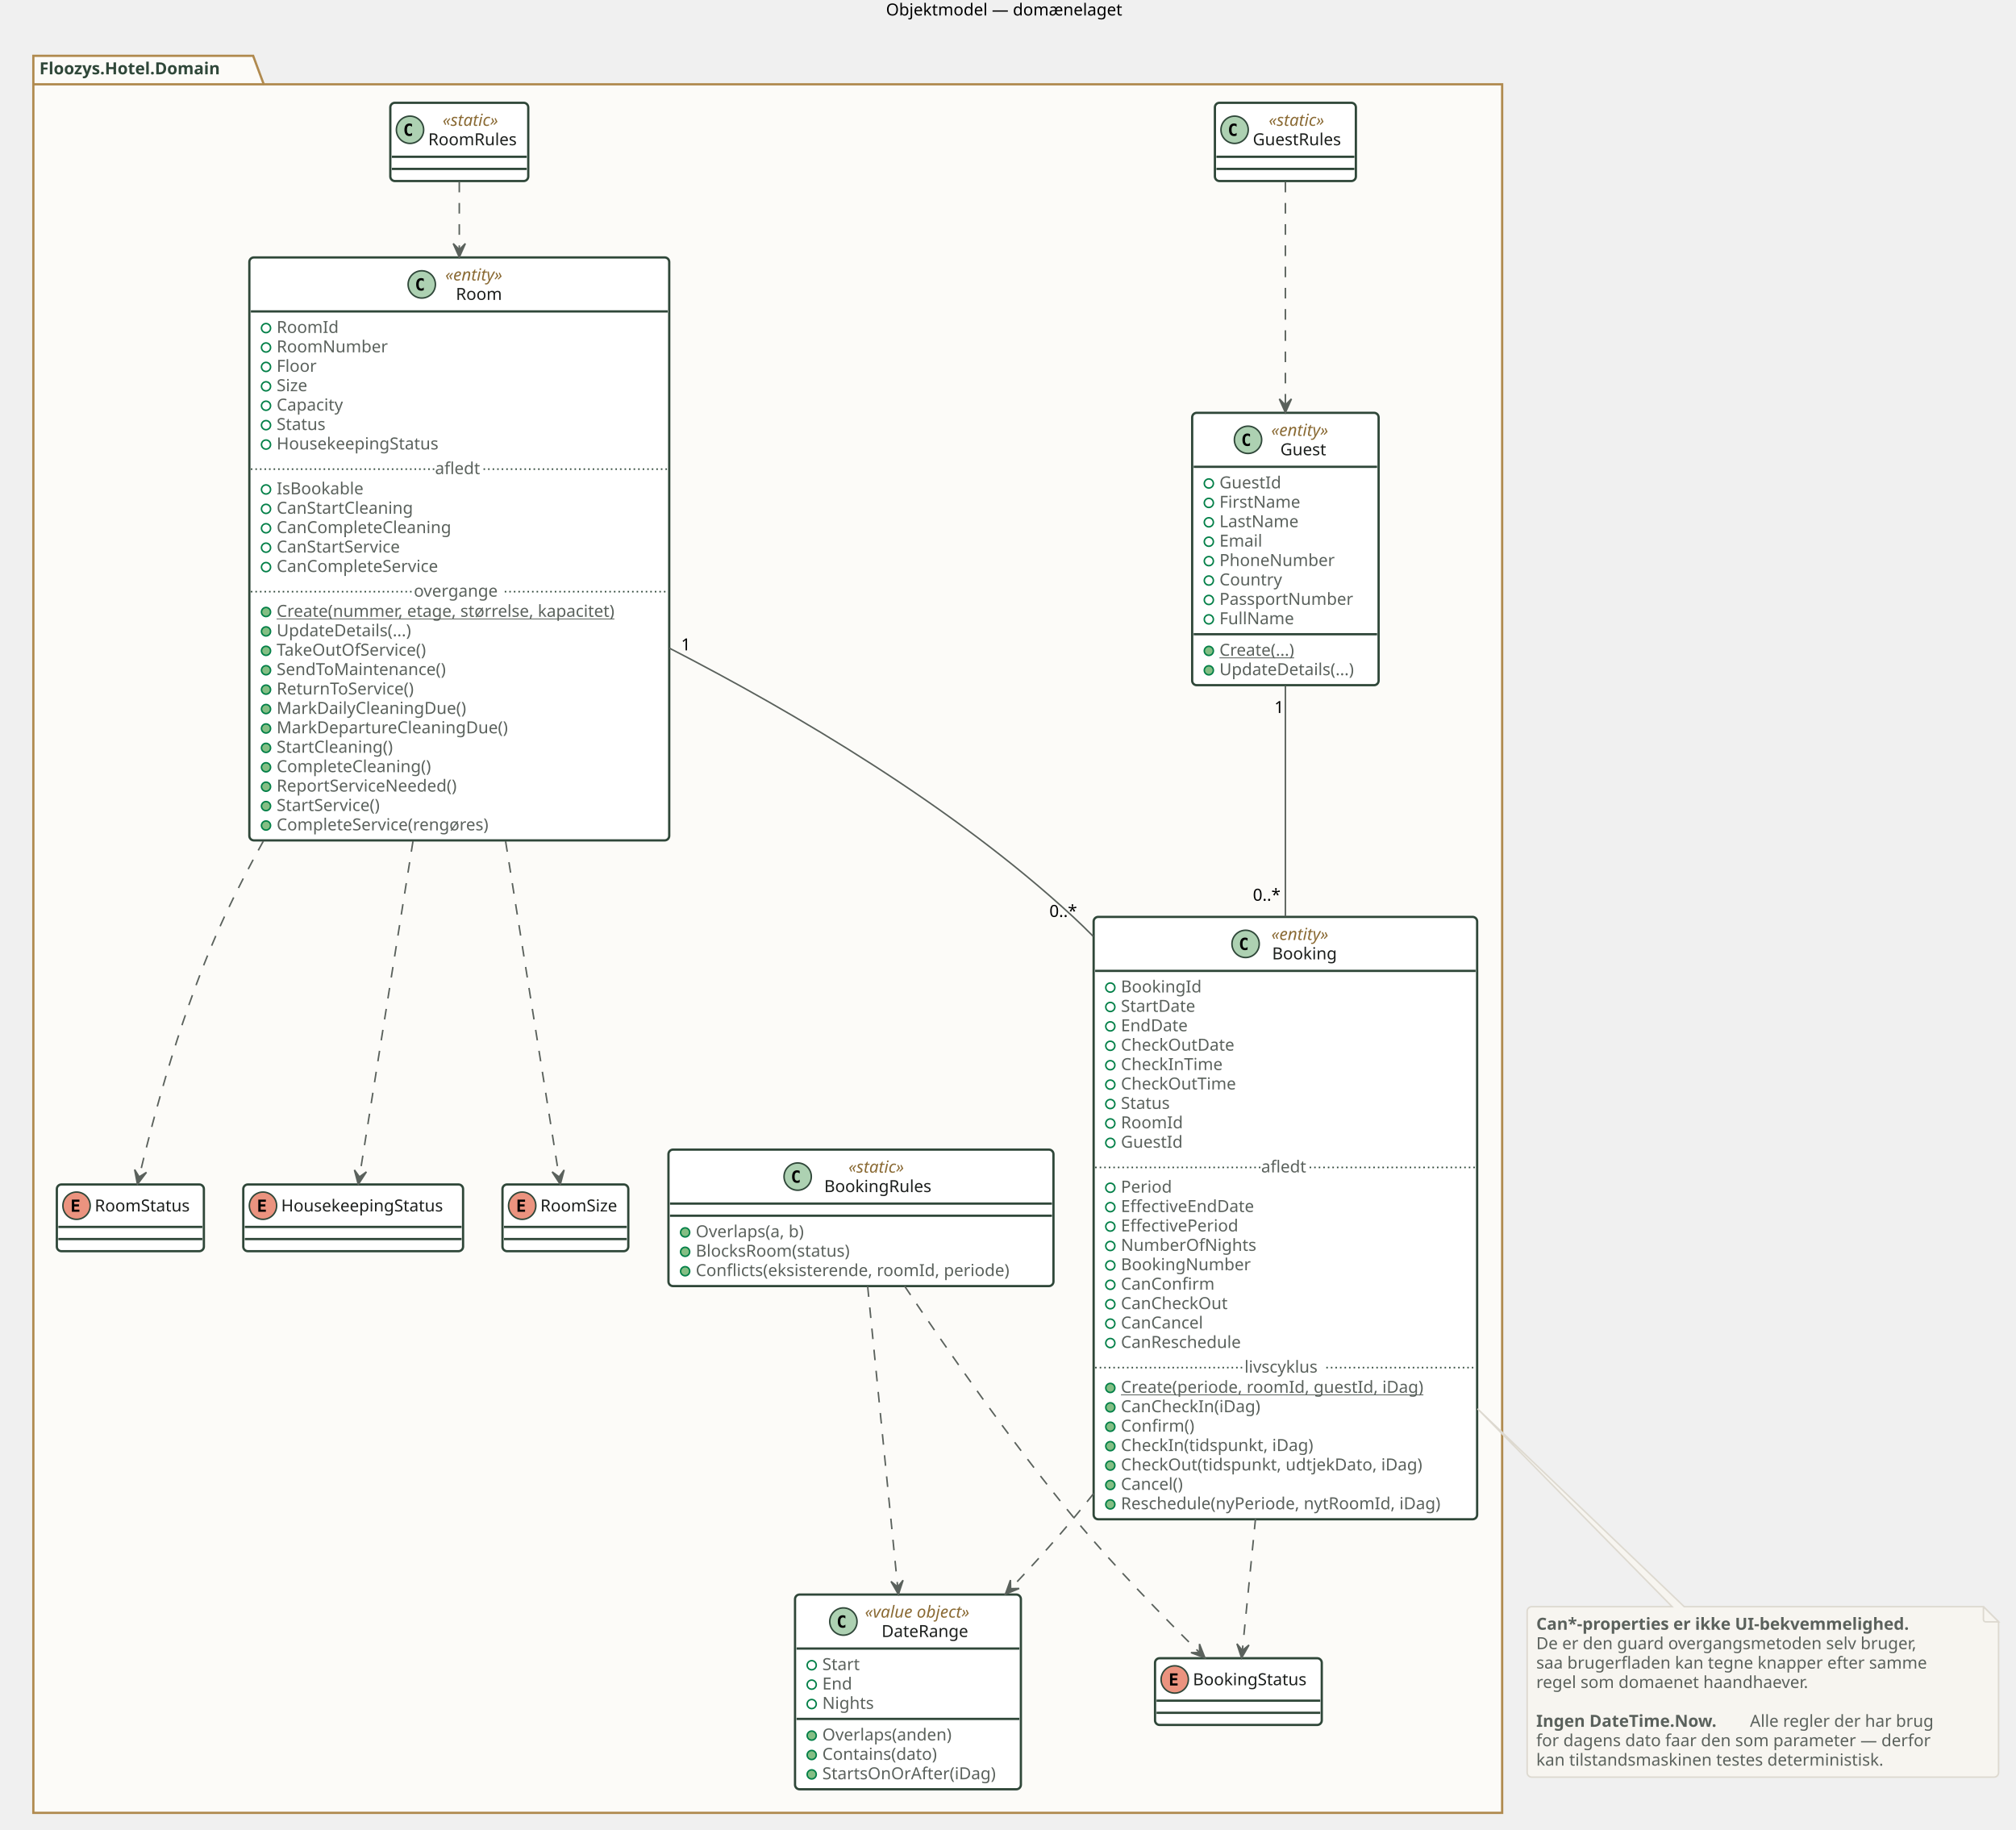
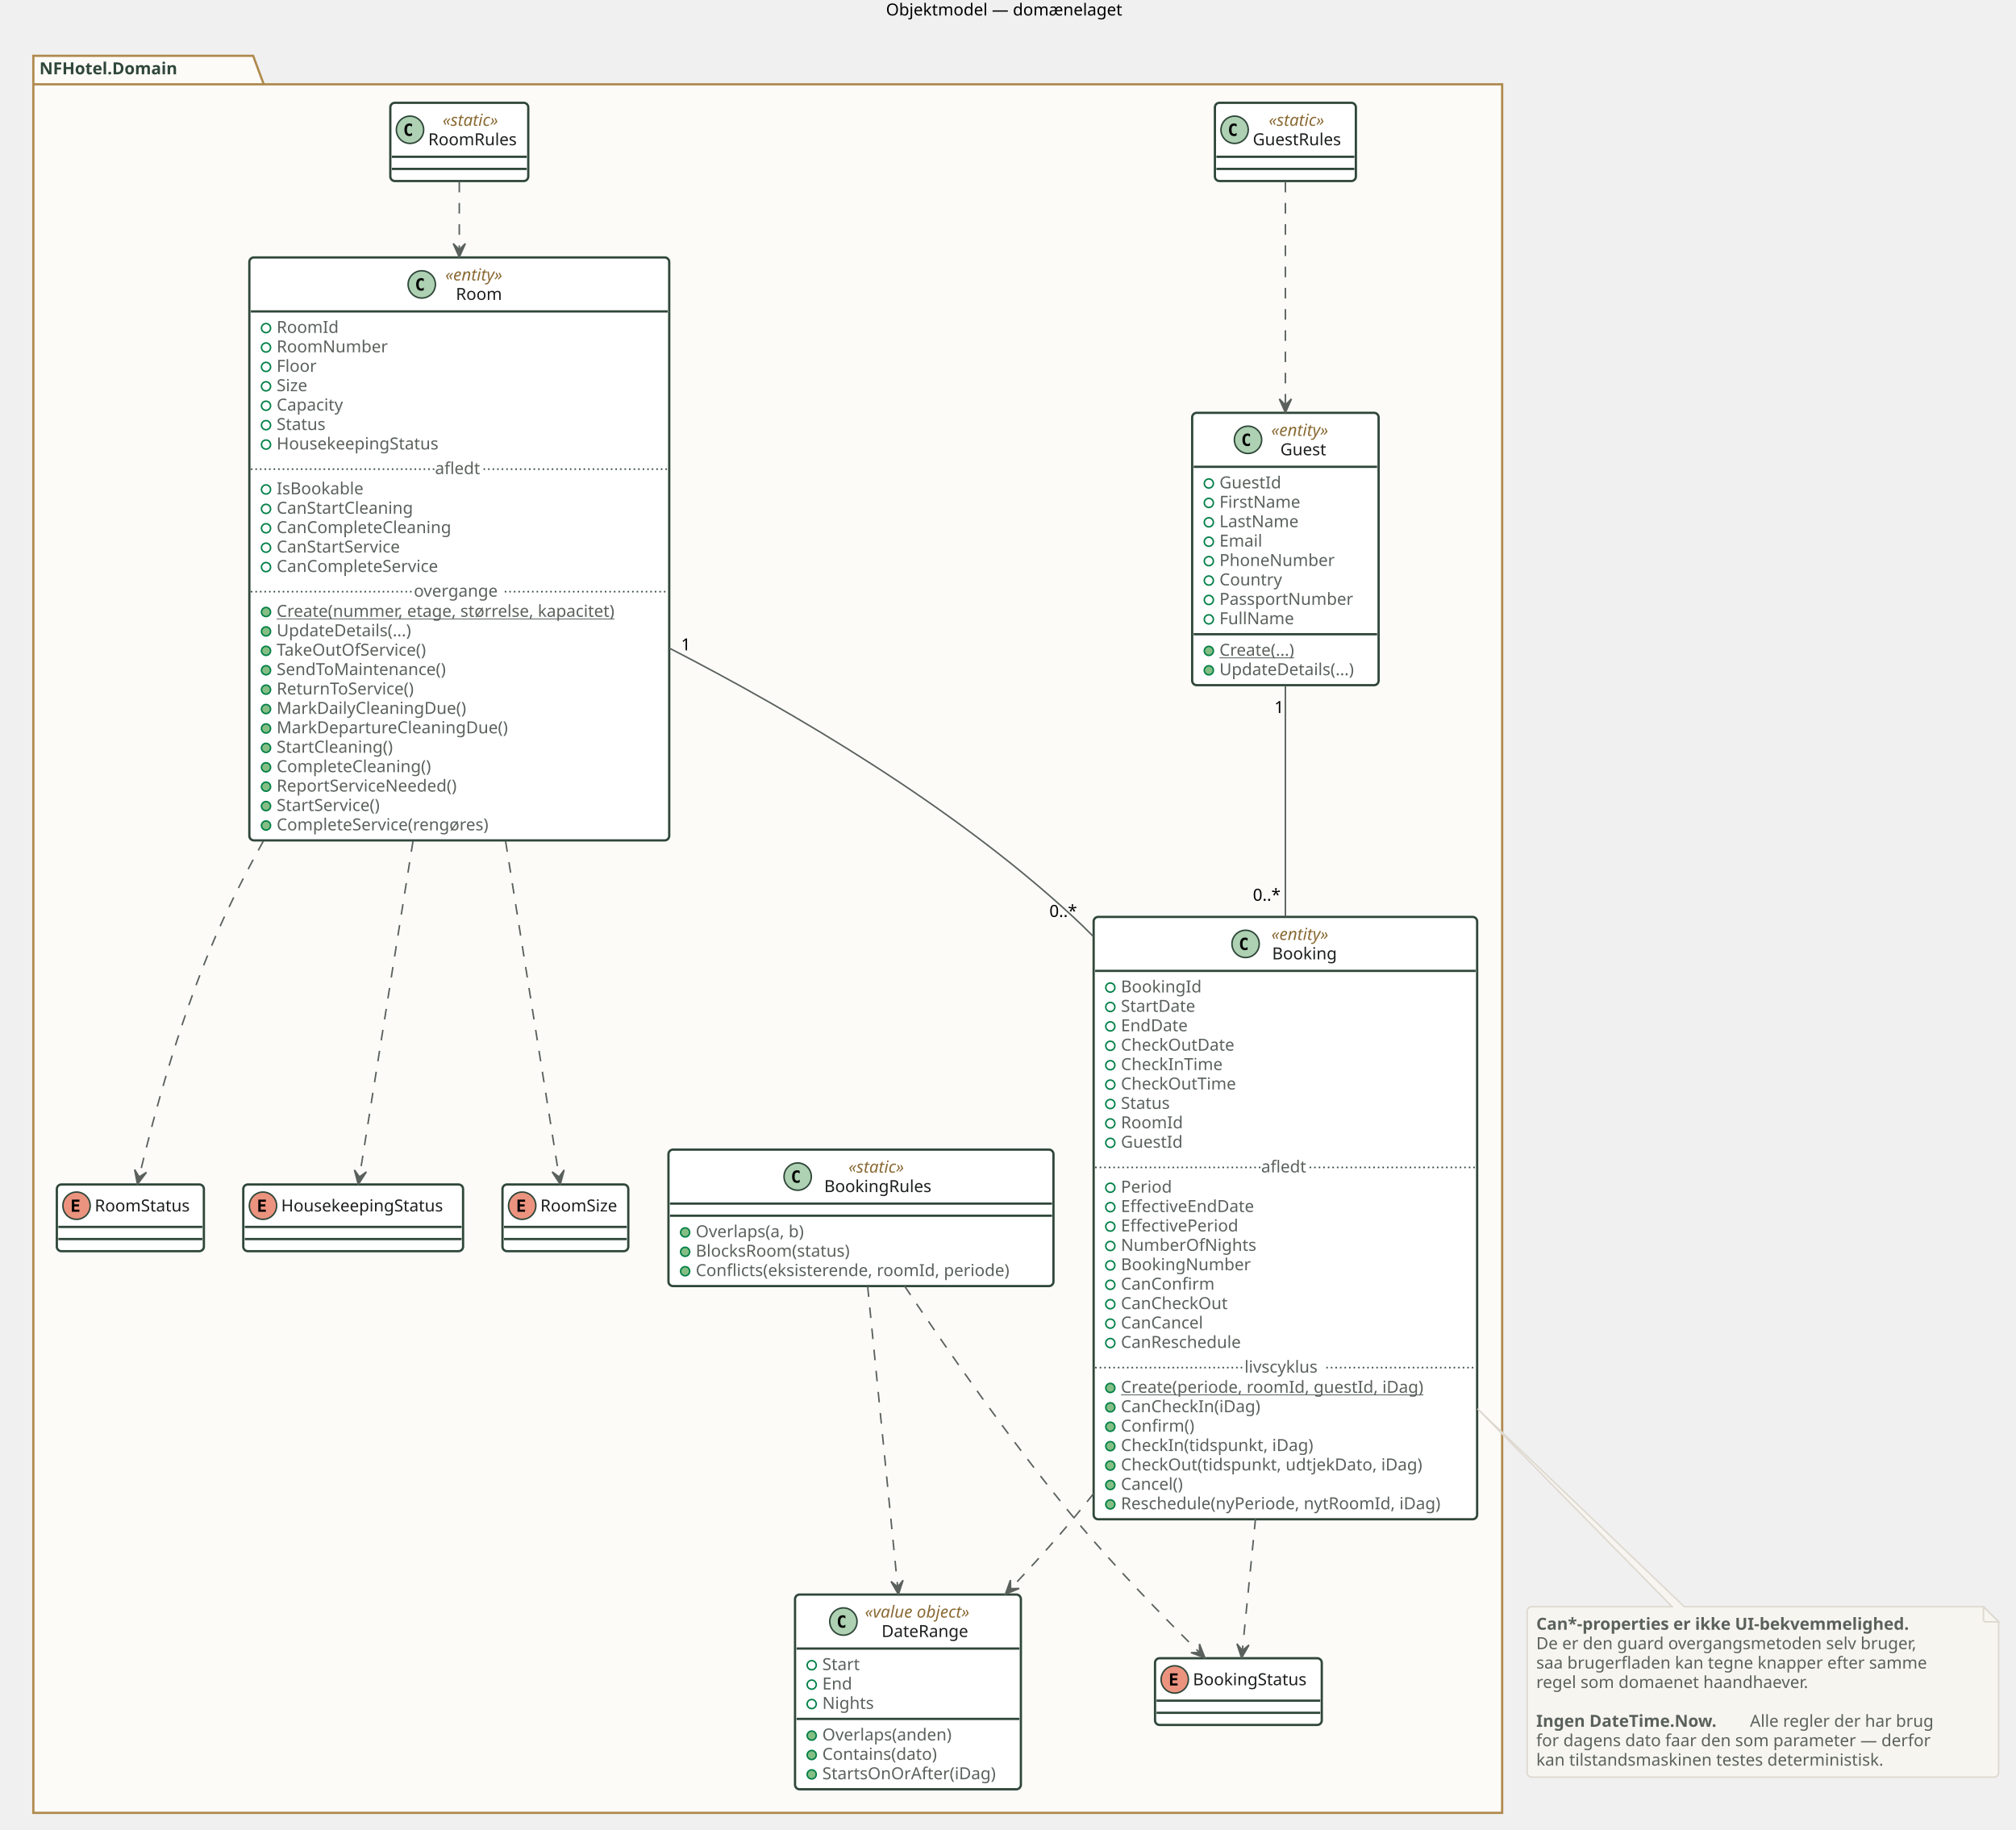
<svg xmlns="http://www.w3.org/2000/svg" contentScriptType="application/ecmascript" contentStyleType="text/css" height="1207px" preserveAspectRatio="none" style="width:1330px;height:1207px;" version="1.1" viewBox="0 0 1330 1207" width="1330px" zoomAndPan="magnify">
  <defs />
  <g>
    <text fill="#000000" font-family="Segoe UI" font-size="11" lengthAdjust="spacingAndGlyphs" textLength="168" x="584.5" y="10.21">Objektmodel — domænelaget</text>
    <polygon fill="#FCFBF8" points="22,36.805,167,36.805,174,55.609,991,55.609,991,1195.805,22,1195.805,22,36.805" style="stroke: #B08A4F; stroke-width: 1.5;" />
    <line style="stroke: #B08A4F; stroke-width: 1.5;" x1="22" x2="174" y1="55.609" y2="55.609" />
-     <text fill="#2F4739" font-family="Segoe UI" font-size="11" font-weight="bold" lengthAdjust="spacingAndGlyphs" textLength="139" x="26" y="49.015">Floozys.Hotel.Domain</text>
+     <text fill="#2F4739" font-family="Segoe UI" font-size="11" font-weight="bold" lengthAdjust="spacingAndGlyphs" textLength="139" x="26" y="49.015">NFHotel.Domain</text>
    <rect fill="#FFFFFF" height="397.336" id="Booking" rx="3" ry="3" style="stroke: #2F4739; stroke-width: 1.5;" width="253" x="721.5" y="604.805" />
    <ellipse cx="821.75" cy="622.609" fill="#ADD1B2" rx="9" ry="9" style="stroke: #2F4739; stroke-width: 1.0;" />
    <path d="M823.062,626.375 Q822.688,626.578 822.266,626.672 Q821.859,626.766 821.391,626.766 Q819.781,626.766 818.922,625.703 Q818.062,624.625 818.062,622.609 Q818.062,620.578 818.922,619.516 Q819.781,618.438 821.391,618.438 Q821.859,618.438 822.266,618.547 Q822.688,618.641 823.062,618.828 L823.062,620.594 Q822.641,620.219 822.25,620.047 Q821.875,619.875 821.469,619.875 Q820.609,619.875 820.156,620.562 Q819.719,621.25 819.719,622.609 Q819.719,623.969 820.156,624.656 Q820.609,625.344 821.469,625.344 Q821.875,625.344 822.25,625.172 Q822.641,625 823.062,624.609 L823.062,626.375 Z " />
    <text fill="#8A6A34" font-family="Segoe UI" font-size="11" font-style="italic" lengthAdjust="spacingAndGlyphs" textLength="46" x="838.75" y="620.015">«entity»</text>
    <text fill="#1C1F1D" font-family="Segoe UI" font-size="11" lengthAdjust="spacingAndGlyphs" textLength="45" x="839.25" y="632.82">Booking</text>
    <line style="stroke: #2F4739; stroke-width: 1.5;" x1="722.5" x2="973.5" y1="640.414" y2="640.414" />
    <ellipse cx="732.5" cy="651.414" fill="none" rx="3" ry="3" style="stroke: #038048; stroke-width: 1.0;" />
    <text fill="#5A615C" font-family="Segoe UI" font-size="11" lengthAdjust="spacingAndGlyphs" textLength="55" x="739.5" y="654.625">BookingId</text>
    <ellipse cx="732.5" cy="664.219" fill="none" rx="3" ry="3" style="stroke: #038048; stroke-width: 1.0;" />
    <text fill="#5A615C" font-family="Segoe UI" font-size="11" lengthAdjust="spacingAndGlyphs" textLength="54" x="739.5" y="667.429">StartDate</text>
    <ellipse cx="732.5" cy="677.023" fill="none" rx="3" ry="3" style="stroke: #038048; stroke-width: 1.0;" />
    <text fill="#5A615C" font-family="Segoe UI" font-size="11" lengthAdjust="spacingAndGlyphs" textLength="47" x="739.5" y="680.234">EndDate</text>
    <ellipse cx="732.5" cy="689.828" fill="none" rx="3" ry="3" style="stroke: #038048; stroke-width: 1.0;" />
    <text fill="#5A615C" font-family="Segoe UI" font-size="11" lengthAdjust="spacingAndGlyphs" textLength="80" x="739.5" y="693.039">CheckOutDate</text>
    <ellipse cx="732.5" cy="702.633" fill="none" rx="3" ry="3" style="stroke: #038048; stroke-width: 1.0;" />
    <text fill="#5A615C" font-family="Segoe UI" font-size="11" lengthAdjust="spacingAndGlyphs" textLength="72" x="739.5" y="705.843">CheckInTime</text>
    <ellipse cx="732.5" cy="715.438" fill="none" rx="3" ry="3" style="stroke: #038048; stroke-width: 1.0;" />
    <text fill="#5A615C" font-family="Segoe UI" font-size="11" lengthAdjust="spacingAndGlyphs" textLength="82" x="739.5" y="718.648">CheckOutTime</text>
    <ellipse cx="732.5" cy="728.242" fill="none" rx="3" ry="3" style="stroke: #038048; stroke-width: 1.0;" />
    <text fill="#5A615C" font-family="Segoe UI" font-size="11" lengthAdjust="spacingAndGlyphs" textLength="37" x="739.5" y="731.453">Status</text>
    <ellipse cx="732.5" cy="741.047" fill="none" rx="3" ry="3" style="stroke: #038048; stroke-width: 1.0;" />
    <text fill="#5A615C" font-family="Segoe UI" font-size="11" lengthAdjust="spacingAndGlyphs" textLength="42" x="739.5" y="744.257">RoomId</text>
    <ellipse cx="732.5" cy="753.852" fill="none" rx="3" ry="3" style="stroke: #038048; stroke-width: 1.0;" />
    <text fill="#5A615C" font-family="Segoe UI" font-size="11" lengthAdjust="spacingAndGlyphs" textLength="44" x="739.5" y="757.062">GuestId</text>
    <ellipse cx="732.5" cy="783.461" fill="none" rx="3" ry="3" style="stroke: #038048; stroke-width: 1.0;" />
    <text fill="#5A615C" font-family="Segoe UI" font-size="11" lengthAdjust="spacingAndGlyphs" textLength="36" x="739.5" y="786.671">Period</text>
    <ellipse cx="732.5" cy="796.266" fill="none" rx="3" ry="3" style="stroke: #038048; stroke-width: 1.0;" />
    <text fill="#5A615C" font-family="Segoe UI" font-size="11" lengthAdjust="spacingAndGlyphs" textLength="95" x="739.5" y="799.476">EffectiveEndDate</text>
    <ellipse cx="732.5" cy="809.07" fill="none" rx="3" ry="3" style="stroke: #038048; stroke-width: 1.0;" />
    <text fill="#5A615C" font-family="Segoe UI" font-size="11" lengthAdjust="spacingAndGlyphs" textLength="84" x="739.5" y="812.281">EffectivePeriod</text>
    <ellipse cx="732.5" cy="821.875" fill="none" rx="3" ry="3" style="stroke: #038048; stroke-width: 1.0;" />
    <text fill="#5A615C" font-family="Segoe UI" font-size="11" lengthAdjust="spacingAndGlyphs" textLength="94" x="739.5" y="825.085">NumberOfNights</text>
    <ellipse cx="732.5" cy="834.68" fill="none" rx="3" ry="3" style="stroke: #038048; stroke-width: 1.0;" />
    <text fill="#5A615C" font-family="Segoe UI" font-size="11" lengthAdjust="spacingAndGlyphs" textLength="90" x="739.5" y="837.89">BookingNumber</text>
    <ellipse cx="732.5" cy="847.484" fill="none" rx="3" ry="3" style="stroke: #038048; stroke-width: 1.0;" />
    <text fill="#5A615C" font-family="Segoe UI" font-size="11" lengthAdjust="spacingAndGlyphs" textLength="67" x="739.5" y="850.695">CanConfirm</text>
    <ellipse cx="732.5" cy="860.289" fill="none" rx="3" ry="3" style="stroke: #038048; stroke-width: 1.0;" />
    <text fill="#5A615C" font-family="Segoe UI" font-size="11" lengthAdjust="spacingAndGlyphs" textLength="76" x="739.5" y="863.5">CanCheckOut</text>
    <ellipse cx="732.5" cy="873.094" fill="none" rx="3" ry="3" style="stroke: #038048; stroke-width: 1.0;" />
    <text fill="#5A615C" font-family="Segoe UI" font-size="11" lengthAdjust="spacingAndGlyphs" textLength="60" x="739.5" y="876.304">CanCancel</text>
    <ellipse cx="732.5" cy="885.898" fill="none" rx="3" ry="3" style="stroke: #038048; stroke-width: 1.0;" />
    <text fill="#5A615C" font-family="Segoe UI" font-size="11" lengthAdjust="spacingAndGlyphs" textLength="87" x="739.5" y="889.109">CanReschedule</text>
    <line style="stroke: #2F4739; stroke-width: 1.0; stroke-dasharray: 1.0,2.0;" x1="722.5" x2="832" y1="770.059" y2="770.059" />
    <text fill="#5A615C" font-family="Segoe UI" font-size="11" lengthAdjust="spacingAndGlyphs" textLength="32" x="832" y="773.367">afledt</text>
    <line style="stroke: #2F4739; stroke-width: 1.0; stroke-dasharray: 1.0,2.0;" x1="864" x2="973.5" y1="770.059" y2="770.059" />
    <ellipse cx="732.5" cy="915.508" fill="#84BE84" rx="3" ry="3" style="stroke: #038048; stroke-width: 1.0;" />
    <text fill="#5A615C" font-family="Segoe UI" font-size="11" lengthAdjust="spacingAndGlyphs" text-decoration="underline" textLength="220" x="739.5" y="918.718">Create(periode, roomId, guestId, iDag)</text>
    <ellipse cx="732.5" cy="928.312" fill="#84BE84" rx="3" ry="3" style="stroke: #038048; stroke-width: 1.0;" />
    <text fill="#5A615C" font-family="Segoe UI" font-size="11" lengthAdjust="spacingAndGlyphs" textLength="99" x="739.5" y="931.523">CanCheckIn(iDag)</text>
    <ellipse cx="732.5" cy="941.117" fill="#84BE84" rx="3" ry="3" style="stroke: #038048; stroke-width: 1.0;" />
    <text fill="#5A615C" font-family="Segoe UI" font-size="11" lengthAdjust="spacingAndGlyphs" textLength="53" x="739.5" y="944.328">Confirm()</text>
    <ellipse cx="732.5" cy="953.922" fill="#84BE84" rx="3" ry="3" style="stroke: #038048; stroke-width: 1.0;" />
    <text fill="#5A615C" font-family="Segoe UI" font-size="11" lengthAdjust="spacingAndGlyphs" textLength="137" x="739.5" y="957.132">CheckIn(tidspunkt, iDag)</text>
    <ellipse cx="732.5" cy="966.727" fill="#84BE84" rx="3" ry="3" style="stroke: #038048; stroke-width: 1.0;" />
    <text fill="#5A615C" font-family="Segoe UI" font-size="11" lengthAdjust="spacingAndGlyphs" textLength="215" x="739.5" y="969.937">CheckOut(tidspunkt, udtjekDato, iDag)</text>
    <ellipse cx="732.5" cy="979.531" fill="#84BE84" rx="3" ry="3" style="stroke: #038048; stroke-width: 1.0;" />
    <text fill="#5A615C" font-family="Segoe UI" font-size="11" lengthAdjust="spacingAndGlyphs" textLength="46" x="739.5" y="982.742">Cancel()</text>
    <ellipse cx="732.5" cy="992.336" fill="#84BE84" rx="3" ry="3" style="stroke: #038048; stroke-width: 1.0;" />
    <text fill="#5A615C" font-family="Segoe UI" font-size="11" lengthAdjust="spacingAndGlyphs" textLength="229" x="739.5" y="995.546">Reschedule(nyPeriode, nytRoomId, iDag)</text>
    <line style="stroke: #2F4739; stroke-width: 1.0; stroke-dasharray: 1.0,2.0;" x1="722.5" x2="821" y1="902.106" y2="902.106" />
    <text fill="#5A615C" font-family="Segoe UI" font-size="11" lengthAdjust="spacingAndGlyphs" textLength="54" x="821" y="905.414">livscyklus</text>
    <line style="stroke: #2F4739; stroke-width: 1.0; stroke-dasharray: 1.0,2.0;" x1="875" x2="973.5" y1="902.106" y2="902.106" />
    <rect fill="#FFFFFF" height="384.531" id="Room" rx="3" ry="3" style="stroke: #2F4739; stroke-width: 1.5;" width="277" x="164.5" y="169.805" />
    <ellipse cx="278.25" cy="187.609" fill="#ADD1B2" rx="9" ry="9" style="stroke: #2F4739; stroke-width: 1.0;" />
    <path d="M279.562,191.375 Q279.188,191.578 278.766,191.672 Q278.359,191.766 277.891,191.766 Q276.281,191.766 275.422,190.703 Q274.562,189.625 274.562,187.609 Q274.562,185.578 275.422,184.516 Q276.281,183.438 277.891,183.438 Q278.359,183.438 278.766,183.547 Q279.188,183.641 279.562,183.828 L279.562,185.594 Q279.141,185.219 278.75,185.047 Q278.375,184.875 277.969,184.875 Q277.109,184.875 276.656,185.562 Q276.219,186.25 276.219,187.609 Q276.219,188.969 276.656,189.656 Q277.109,190.344 277.969,190.344 Q278.375,190.344 278.75,190.172 Q279.141,190 279.562,189.609 L279.562,191.375 Z " />
    <text fill="#8A6A34" font-family="Segoe UI" font-size="11" font-style="italic" lengthAdjust="spacingAndGlyphs" textLength="46" x="293.75" y="185.015">«entity»</text>
    <text fill="#1C1F1D" font-family="Segoe UI" font-size="11" lengthAdjust="spacingAndGlyphs" textLength="32" x="300.75" y="197.82">Room</text>
    <line style="stroke: #2F4739; stroke-width: 1.5;" x1="165.5" x2="440.5" y1="205.414" y2="205.414" />
    <ellipse cx="175.5" cy="216.414" fill="none" rx="3" ry="3" style="stroke: #038048; stroke-width: 1.0;" />
    <text fill="#5A615C" font-family="Segoe UI" font-size="11" lengthAdjust="spacingAndGlyphs" textLength="42" x="182.5" y="219.625">RoomId</text>
    <ellipse cx="175.5" cy="229.219" fill="none" rx="3" ry="3" style="stroke: #038048; stroke-width: 1.0;" />
    <text fill="#5A615C" font-family="Segoe UI" font-size="11" lengthAdjust="spacingAndGlyphs" textLength="77" x="182.5" y="232.429">RoomNumber</text>
    <ellipse cx="175.5" cy="242.023" fill="none" rx="3" ry="3" style="stroke: #038048; stroke-width: 1.0;" />
    <text fill="#5A615C" font-family="Segoe UI" font-size="11" lengthAdjust="spacingAndGlyphs" textLength="28" x="182.5" y="245.234">Floor</text>
    <ellipse cx="175.5" cy="254.828" fill="none" rx="3" ry="3" style="stroke: #038048; stroke-width: 1.0;" />
    <text fill="#5A615C" font-family="Segoe UI" font-size="11" lengthAdjust="spacingAndGlyphs" textLength="23" x="182.5" y="258.039">Size</text>
    <ellipse cx="175.5" cy="267.633" fill="none" rx="3" ry="3" style="stroke: #038048; stroke-width: 1.0;" />
    <text fill="#5A615C" font-family="Segoe UI" font-size="11" lengthAdjust="spacingAndGlyphs" textLength="48" x="182.5" y="270.843">Capacity</text>
    <ellipse cx="175.5" cy="280.438" fill="none" rx="3" ry="3" style="stroke: #038048; stroke-width: 1.0;" />
    <text fill="#5A615C" font-family="Segoe UI" font-size="11" lengthAdjust="spacingAndGlyphs" textLength="37" x="182.5" y="283.648">Status</text>
    <ellipse cx="175.5" cy="293.242" fill="none" rx="3" ry="3" style="stroke: #038048; stroke-width: 1.0;" />
    <text fill="#5A615C" font-family="Segoe UI" font-size="11" lengthAdjust="spacingAndGlyphs" textLength="117" x="182.5" y="296.453">HousekeepingStatus</text>
    <ellipse cx="175.5" cy="322.852" fill="none" rx="3" ry="3" style="stroke: #038048; stroke-width: 1.0;" />
    <text fill="#5A615C" font-family="Segoe UI" font-size="11" lengthAdjust="spacingAndGlyphs" textLength="62" x="182.5" y="326.062">IsBookable</text>
    <ellipse cx="175.5" cy="335.656" fill="none" rx="3" ry="3" style="stroke: #038048; stroke-width: 1.0;" />
    <text fill="#5A615C" font-family="Segoe UI" font-size="11" lengthAdjust="spacingAndGlyphs" textLength="99" x="182.5" y="338.867">CanStartCleaning</text>
    <ellipse cx="175.5" cy="348.461" fill="none" rx="3" ry="3" style="stroke: #038048; stroke-width: 1.0;" />
    <text fill="#5A615C" font-family="Segoe UI" font-size="11" lengthAdjust="spacingAndGlyphs" textLength="125" x="182.5" y="351.671">CanCompleteCleaning</text>
    <ellipse cx="175.5" cy="361.266" fill="none" rx="3" ry="3" style="stroke: #038048; stroke-width: 1.0;" />
    <text fill="#5A615C" font-family="Segoe UI" font-size="11" lengthAdjust="spacingAndGlyphs" textLength="92" x="182.5" y="364.476">CanStartService</text>
    <ellipse cx="175.5" cy="374.07" fill="none" rx="3" ry="3" style="stroke: #038048; stroke-width: 1.0;" />
    <text fill="#5A615C" font-family="Segoe UI" font-size="11" lengthAdjust="spacingAndGlyphs" textLength="118" x="182.5" y="377.281">CanCompleteService</text>
    <line style="stroke: #2F4739; stroke-width: 1.0; stroke-dasharray: 1.0,2.0;" x1="165.5" x2="287" y1="309.449" y2="309.449" />
    <text fill="#5A615C" font-family="Segoe UI" font-size="11" lengthAdjust="spacingAndGlyphs" textLength="32" x="287" y="312.757">afledt</text>
    <line style="stroke: #2F4739; stroke-width: 1.0; stroke-dasharray: 1.0,2.0;" x1="319" x2="440.5" y1="309.449" y2="309.449" />
    <ellipse cx="175.5" cy="403.68" fill="#84BE84" rx="3" ry="3" style="stroke: #038048; stroke-width: 1.0;" />
    <text fill="#5A615C" font-family="Segoe UI" font-size="11" lengthAdjust="spacingAndGlyphs" text-decoration="underline" textLength="253" x="182.5" y="406.89">Create(nummer, etage, størrelse, kapacitet)</text>
    <ellipse cx="175.5" cy="416.484" fill="#84BE84" rx="3" ry="3" style="stroke: #038048; stroke-width: 1.0;" />
    <text fill="#5A615C" font-family="Segoe UI" font-size="11" lengthAdjust="spacingAndGlyphs" textLength="99" x="182.5" y="419.695">UpdateDetails(...)</text>
    <ellipse cx="175.5" cy="429.289" fill="#84BE84" rx="3" ry="3" style="stroke: #038048; stroke-width: 1.0;" />
    <text fill="#5A615C" font-family="Segoe UI" font-size="11" lengthAdjust="spacingAndGlyphs" textLength="110" x="182.5" y="432.5">TakeOutOfService()</text>
    <ellipse cx="175.5" cy="442.094" fill="#84BE84" rx="3" ry="3" style="stroke: #038048; stroke-width: 1.0;" />
    <text fill="#5A615C" font-family="Segoe UI" font-size="11" lengthAdjust="spacingAndGlyphs" textLength="122" x="182.5" y="445.304">SendToMaintenance()</text>
    <ellipse cx="175.5" cy="454.898" fill="#84BE84" rx="3" ry="3" style="stroke: #038048; stroke-width: 1.0;" />
    <text fill="#5A615C" font-family="Segoe UI" font-size="11" lengthAdjust="spacingAndGlyphs" textLength="101" x="182.5" y="458.109">ReturnToService()</text>
    <ellipse cx="175.5" cy="467.703" fill="#84BE84" rx="3" ry="3" style="stroke: #038048; stroke-width: 1.0;" />
    <text fill="#5A615C" font-family="Segoe UI" font-size="11" lengthAdjust="spacingAndGlyphs" textLength="133" x="182.5" y="470.914">MarkDailyCleaningDue()</text>
    <ellipse cx="175.5" cy="480.508" fill="#84BE84" rx="3" ry="3" style="stroke: #038048; stroke-width: 1.0;" />
    <text fill="#5A615C" font-family="Segoe UI" font-size="11" lengthAdjust="spacingAndGlyphs" textLength="163" x="182.5" y="483.718">MarkDepartureCleaningDue()</text>
    <ellipse cx="175.5" cy="493.312" fill="#84BE84" rx="3" ry="3" style="stroke: #038048; stroke-width: 1.0;" />
    <text fill="#5A615C" font-family="Segoe UI" font-size="11" lengthAdjust="spacingAndGlyphs" textLength="85" x="182.5" y="496.523">StartCleaning()</text>
    <ellipse cx="175.5" cy="506.117" fill="#84BE84" rx="3" ry="3" style="stroke: #038048; stroke-width: 1.0;" />
    <text fill="#5A615C" font-family="Segoe UI" font-size="11" lengthAdjust="spacingAndGlyphs" textLength="111" x="182.5" y="509.328">CompleteCleaning()</text>
    <ellipse cx="175.5" cy="518.922" fill="#84BE84" rx="3" ry="3" style="stroke: #038048; stroke-width: 1.0;" />
    <text fill="#5A615C" font-family="Segoe UI" font-size="11" lengthAdjust="spacingAndGlyphs" textLength="130" x="182.5" y="522.132">ReportServiceNeeded()</text>
    <ellipse cx="175.5" cy="531.727" fill="#84BE84" rx="3" ry="3" style="stroke: #038048; stroke-width: 1.0;" />
    <text fill="#5A615C" font-family="Segoe UI" font-size="11" lengthAdjust="spacingAndGlyphs" textLength="78" x="182.5" y="534.937">StartService()</text>
    <ellipse cx="175.5" cy="544.531" fill="#84BE84" rx="3" ry="3" style="stroke: #038048; stroke-width: 1.0;" />
    <text fill="#5A615C" font-family="Segoe UI" font-size="11" lengthAdjust="spacingAndGlyphs" textLength="156" x="182.5" y="547.742">CompleteService(rengøres)</text>
    <line style="stroke: #2F4739; stroke-width: 1.0; stroke-dasharray: 1.0,2.0;" x1="165.5" x2="273" y1="390.277" y2="390.277" />
    <text fill="#5A615C" font-family="Segoe UI" font-size="11" lengthAdjust="spacingAndGlyphs" textLength="60" x="273" y="393.585">overgange</text>
    <line style="stroke: #2F4739; stroke-width: 1.0; stroke-dasharray: 1.0,2.0;" x1="333" x2="440.5" y1="390.277" y2="390.277" />
    <rect fill="#FFFFFF" height="179.656" id="Guest" rx="3" ry="3" style="stroke: #2F4739; stroke-width: 1.5;" width="123" x="786.5" y="272.305" />
    <ellipse cx="823.35" cy="290.109" fill="#ADD1B2" rx="9" ry="9" style="stroke: #2F4739; stroke-width: 1.0;" />
    <path d="M824.663,293.875 Q824.288,294.078 823.866,294.172 Q823.459,294.266 822.991,294.266 Q821.381,294.266 820.522,293.203 Q819.663,292.125 819.663,290.109 Q819.663,288.078 820.522,287.016 Q821.381,285.938 822.991,285.938 Q823.459,285.938 823.866,286.047 Q824.288,286.141 824.663,286.328 L824.663,288.094 Q824.241,287.719 823.85,287.547 Q823.475,287.375 823.069,287.375 Q822.209,287.375 821.756,288.062 Q821.319,288.75 821.319,290.109 Q821.319,291.469 821.756,292.156 Q822.209,292.844 823.069,292.844 Q823.475,292.844 823.85,292.672 Q824.241,292.5 824.663,292.109 L824.663,293.875 Z " />
    <text fill="#8A6A34" font-family="Segoe UI" font-size="11" font-style="italic" lengthAdjust="spacingAndGlyphs" textLength="46" x="838.65" y="287.515">«entity»</text>
    <text fill="#1C1F1D" font-family="Segoe UI" font-size="11" lengthAdjust="spacingAndGlyphs" textLength="34" x="844.65" y="300.32">Guest</text>
    <line style="stroke: #2F4739; stroke-width: 1.5;" x1="787.5" x2="908.5" y1="307.914" y2="307.914" />
    <ellipse cx="797.5" cy="318.914" fill="none" rx="3" ry="3" style="stroke: #038048; stroke-width: 1.0;" />
    <text fill="#5A615C" font-family="Segoe UI" font-size="11" lengthAdjust="spacingAndGlyphs" textLength="44" x="804.5" y="322.125">GuestId</text>
    <ellipse cx="797.5" cy="331.719" fill="none" rx="3" ry="3" style="stroke: #038048; stroke-width: 1.0;" />
    <text fill="#5A615C" font-family="Segoe UI" font-size="11" lengthAdjust="spacingAndGlyphs" textLength="58" x="804.5" y="334.929">FirstName</text>
    <ellipse cx="797.5" cy="344.523" fill="none" rx="3" ry="3" style="stroke: #038048; stroke-width: 1.0;" />
    <text fill="#5A615C" font-family="Segoe UI" font-size="11" lengthAdjust="spacingAndGlyphs" textLength="57" x="804.5" y="347.734">LastName</text>
    <ellipse cx="797.5" cy="357.328" fill="none" rx="3" ry="3" style="stroke: #038048; stroke-width: 1.0;" />
    <text fill="#5A615C" font-family="Segoe UI" font-size="11" lengthAdjust="spacingAndGlyphs" textLength="31" x="804.5" y="360.539">Email</text>
    <ellipse cx="797.5" cy="370.133" fill="none" rx="3" ry="3" style="stroke: #038048; stroke-width: 1.0;" />
    <text fill="#5A615C" font-family="Segoe UI" font-size="11" lengthAdjust="spacingAndGlyphs" textLength="80" x="804.5" y="373.343">PhoneNumber</text>
    <ellipse cx="797.5" cy="382.938" fill="none" rx="3" ry="3" style="stroke: #038048; stroke-width: 1.0;" />
    <text fill="#5A615C" font-family="Segoe UI" font-size="11" lengthAdjust="spacingAndGlyphs" textLength="44" x="804.5" y="386.148">Country</text>
    <ellipse cx="797.5" cy="395.742" fill="none" rx="3" ry="3" style="stroke: #038048; stroke-width: 1.0;" />
    <text fill="#5A615C" font-family="Segoe UI" font-size="11" lengthAdjust="spacingAndGlyphs" textLength="96" x="804.5" y="398.953">PassportNumber</text>
    <ellipse cx="797.5" cy="408.547" fill="none" rx="3" ry="3" style="stroke: #038048; stroke-width: 1.0;" />
    <text fill="#5A615C" font-family="Segoe UI" font-size="11" lengthAdjust="spacingAndGlyphs" textLength="52" x="804.5" y="411.757">FullName</text>
    <line style="stroke: #2F4739; stroke-width: 1.5;" x1="787.5" x2="908.5" y1="418.352" y2="418.352" />
    <ellipse cx="797.5" cy="429.352" fill="#84BE84" rx="3" ry="3" style="stroke: #038048; stroke-width: 1.0;" />
    <text fill="#5A615C" font-family="Segoe UI" font-size="11" lengthAdjust="spacingAndGlyphs" text-decoration="underline" textLength="58" x="804.5" y="432.562">Create(...)</text>
    <ellipse cx="797.5" cy="442.156" fill="#84BE84" rx="3" ry="3" style="stroke: #038048; stroke-width: 1.0;" />
    <text fill="#5A615C" font-family="Segoe UI" font-size="11" lengthAdjust="spacingAndGlyphs" textLength="99" x="804.5" y="445.367">UpdateDetails(...)</text>
    <rect fill="#FFFFFF" height="128.438" id="DateRange" rx="3" ry="3" style="stroke: #2F4739; stroke-width: 1.5;" width="149" x="524.5" y="1051.805" />
    <ellipse cx="556.4" cy="1069.609" fill="#ADD1B2" rx="9" ry="9" style="stroke: #2F4739; stroke-width: 1.0;" />
    <path d="M557.712,1073.375 Q557.337,1073.578 556.916,1073.672 Q556.509,1073.766 556.041,1073.766 Q554.431,1073.766 553.572,1072.703 Q552.712,1071.625 552.712,1069.609 Q552.712,1067.578 553.572,1066.516 Q554.431,1065.438 556.041,1065.438 Q556.509,1065.438 556.916,1065.547 Q557.337,1065.641 557.712,1065.828 L557.712,1067.594 Q557.291,1067.219 556.9,1067.047 Q556.525,1066.875 556.119,1066.875 Q555.259,1066.875 554.806,1067.562 Q554.369,1068.25 554.369,1069.609 Q554.369,1070.969 554.806,1071.656 Q555.259,1072.344 556.119,1072.344 Q556.525,1072.344 556.9,1072.172 Q557.291,1072 557.712,1071.609 L557.712,1073.375 Z " />
    <text fill="#8A6A34" font-family="Segoe UI" font-size="11" font-style="italic" lengthAdjust="spacingAndGlyphs" textLength="83" x="570.6" y="1067.015">«value object»</text>
    <text fill="#1C1F1D" font-family="Segoe UI" font-size="11" lengthAdjust="spacingAndGlyphs" textLength="61" x="581.6" y="1079.82">DateRange</text>
    <line style="stroke: #2F4739; stroke-width: 1.5;" x1="525.5" x2="672.5" y1="1087.414" y2="1087.414" />
    <ellipse cx="535.5" cy="1098.414" fill="none" rx="3" ry="3" style="stroke: #038048; stroke-width: 1.0;" />
    <text fill="#5A615C" font-family="Segoe UI" font-size="11" lengthAdjust="spacingAndGlyphs" textLength="28" x="542.5" y="1101.624">Start</text>
    <ellipse cx="535.5" cy="1111.219" fill="none" rx="3" ry="3" style="stroke: #038048; stroke-width: 1.0;" />
    <text fill="#5A615C" font-family="Segoe UI" font-size="11" lengthAdjust="spacingAndGlyphs" textLength="21" x="542.5" y="1114.429">End</text>
    <ellipse cx="535.5" cy="1124.023" fill="none" rx="3" ry="3" style="stroke: #038048; stroke-width: 1.0;" />
    <text fill="#5A615C" font-family="Segoe UI" font-size="11" lengthAdjust="spacingAndGlyphs" textLength="36" x="542.5" y="1127.234">Nights</text>
    <line style="stroke: #2F4739; stroke-width: 1.5;" x1="525.5" x2="672.5" y1="1133.828" y2="1133.828" />
    <ellipse cx="535.5" cy="1144.828" fill="#84BE84" rx="3" ry="3" style="stroke: #038048; stroke-width: 1.0;" />
    <text fill="#5A615C" font-family="Segoe UI" font-size="11" lengthAdjust="spacingAndGlyphs" textLength="94" x="542.5" y="1148.039">Overlaps(anden)</text>
    <ellipse cx="535.5" cy="1157.633" fill="#84BE84" rx="3" ry="3" style="stroke: #038048; stroke-width: 1.0;" />
    <text fill="#5A615C" font-family="Segoe UI" font-size="11" lengthAdjust="spacingAndGlyphs" textLength="83" x="542.5" y="1160.843">Contains(dato)</text>
    <ellipse cx="535.5" cy="1170.438" fill="#84BE84" rx="3" ry="3" style="stroke: #038048; stroke-width: 1.0;" />
    <text fill="#5A615C" font-family="Segoe UI" font-size="11" lengthAdjust="spacingAndGlyphs" textLength="125" x="542.5" y="1173.648">StartsOnOrAfter(iDag)</text>
    <rect fill="#FFFFFF" height="90.023" id="BookingRules" rx="3" ry="3" style="stroke: #2F4739; stroke-width: 1.5;" width="254" x="441" y="758.305" />
    <ellipse cx="526.25" cy="776.109" fill="#ADD1B2" rx="9" ry="9" style="stroke: #2F4739; stroke-width: 1.0;" />
    <path d="M527.562,779.875 Q527.188,780.078 526.766,780.172 Q526.359,780.266 525.891,780.266 Q524.281,780.266 523.422,779.203 Q522.562,778.125 522.562,776.109 Q522.562,774.078 523.422,773.016 Q524.281,771.938 525.891,771.938 Q526.359,771.938 526.766,772.047 Q527.188,772.141 527.562,772.328 L527.562,774.094 Q527.141,773.719 526.75,773.547 Q526.375,773.375 525.969,773.375 Q525.109,773.375 524.656,774.062 Q524.219,774.75 524.219,776.109 Q524.219,777.469 524.656,778.156 Q525.109,778.844 525.969,778.844 Q526.375,778.844 526.75,778.672 Q527.141,778.5 527.562,778.109 L527.562,779.875 Z " />
    <text fill="#8A6A34" font-family="Segoe UI" font-size="11" font-style="italic" lengthAdjust="spacingAndGlyphs" textLength="44" x="559.75" y="773.515">«static»</text>
    <text fill="#1C1F1D" font-family="Segoe UI" font-size="11" lengthAdjust="spacingAndGlyphs" textLength="76" x="543.75" y="786.32">BookingRules</text>
    <line style="stroke: #2F4739; stroke-width: 1.5;" x1="442" x2="694" y1="793.914" y2="793.914" />
    <line style="stroke: #2F4739; stroke-width: 1.5;" x1="442" x2="694" y1="801.914" y2="801.914" />
    <ellipse cx="452" cy="812.914" fill="#84BE84" rx="3" ry="3" style="stroke: #038048; stroke-width: 1.0;" />
    <text fill="#5A615C" font-family="Segoe UI" font-size="11" lengthAdjust="spacingAndGlyphs" textLength="81" x="459" y="816.125">Overlaps(a, b)</text>
    <ellipse cx="452" cy="825.719" fill="#84BE84" rx="3" ry="3" style="stroke: #038048; stroke-width: 1.0;" />
    <text fill="#5A615C" font-family="Segoe UI" font-size="11" lengthAdjust="spacingAndGlyphs" textLength="113" x="459" y="828.929">BlocksRoom(status)</text>
    <ellipse cx="452" cy="838.523" fill="#84BE84" rx="3" ry="3" style="stroke: #038048; stroke-width: 1.0;" />
    <text fill="#5A615C" font-family="Segoe UI" font-size="11" lengthAdjust="spacingAndGlyphs" textLength="230" x="459" y="841.734">Conflicts(eksisterende, roomId, periode)</text>
    <rect fill="#FFFFFF" height="51.609" id="GuestRules" rx="3" ry="3" style="stroke: #2F4739; stroke-width: 1.5;" width="93" x="801.5" y="67.805" />
    <ellipse cx="814.5" cy="85.609" fill="#ADD1B2" rx="9" ry="9" style="stroke: #2F4739; stroke-width: 1.0;" />
    <path d="M815.812,89.375 Q815.438,89.578 815.016,89.672 Q814.609,89.766 814.141,89.766 Q812.531,89.766 811.672,88.703 Q810.812,87.625 810.812,85.609 Q810.812,83.578 811.672,82.516 Q812.531,81.438 814.141,81.438 Q814.609,81.438 815.016,81.547 Q815.438,81.641 815.812,81.828 L815.812,83.594 Q815.391,83.219 815,83.047 Q814.625,82.875 814.219,82.875 Q813.359,82.875 812.906,83.562 Q812.469,84.25 812.469,85.609 Q812.469,86.969 812.906,87.656 Q813.359,88.344 814.219,88.344 Q814.625,88.344 815,88.172 Q815.391,88 815.812,87.609 L815.812,89.375 Z " />
    <text fill="#8A6A34" font-family="Segoe UI" font-size="11" font-style="italic" lengthAdjust="spacingAndGlyphs" textLength="44" x="837" y="83.015">«static»</text>
    <text fill="#1C1F1D" font-family="Segoe UI" font-size="11" lengthAdjust="spacingAndGlyphs" textLength="65" x="826.5" y="95.82">GuestRules</text>
    <line style="stroke: #2F4739; stroke-width: 1.5;" x1="802.5" x2="893.5" y1="103.414" y2="103.414" />
    <line style="stroke: #2F4739; stroke-width: 1.5;" x1="802.5" x2="893.5" y1="111.414" y2="111.414" />
    <rect fill="#FFFFFF" height="51.609" id="RoomRules" rx="3" ry="3" style="stroke: #2F4739; stroke-width: 1.5;" width="91" x="257.5" y="67.805" />
    <ellipse cx="270.5" cy="85.609" fill="#ADD1B2" rx="9" ry="9" style="stroke: #2F4739; stroke-width: 1.0;" />
    <path d="M271.812,89.375 Q271.438,89.578 271.016,89.672 Q270.609,89.766 270.141,89.766 Q268.531,89.766 267.672,88.703 Q266.812,87.625 266.812,85.609 Q266.812,83.578 267.672,82.516 Q268.531,81.438 270.141,81.438 Q270.609,81.438 271.016,81.547 Q271.438,81.641 271.812,81.828 L271.812,83.594 Q271.391,83.219 271,83.047 Q270.625,82.875 270.219,82.875 Q269.359,82.875 268.906,83.562 Q268.469,84.25 268.469,85.609 Q268.469,86.969 268.906,87.656 Q269.359,88.344 270.219,88.344 Q270.625,88.344 271,88.172 Q271.391,88 271.812,87.609 L271.812,89.375 Z " />
    <text fill="#8A6A34" font-family="Segoe UI" font-size="11" font-style="italic" lengthAdjust="spacingAndGlyphs" textLength="44" x="292" y="83.015">«static»</text>
    <text fill="#1C1F1D" font-family="Segoe UI" font-size="11" lengthAdjust="spacingAndGlyphs" textLength="63" x="282.5" y="95.82">RoomRules</text>
    <line style="stroke: #2F4739; stroke-width: 1.5;" x1="258.5" x2="347.5" y1="103.414" y2="103.414" />
    <line style="stroke: #2F4739; stroke-width: 1.5;" x1="258.5" x2="347.5" y1="111.414" y2="111.414" />
    <rect fill="#FFFFFF" height="44" id="BookingStatus" rx="3" ry="3" style="stroke: #2F4739; stroke-width: 1.5;" width="110" x="762" y="1093.805" />
    <ellipse cx="775" cy="1107.805" fill="#EB937F" rx="9" ry="9" style="stroke: #2F4739; stroke-width: 1.0;" />
    <path d="M776.891,1111.805 L771.906,1111.805 L771.906,1103.789 L776.891,1103.789 L776.891,1105.18 L773.484,1105.18 L773.484,1106.914 L776.578,1106.914 L776.578,1108.305 L773.484,1108.305 L773.484,1110.414 L776.891,1110.414 L776.891,1111.805 Z " />
    <text fill="#1C1F1D" font-family="Segoe UI" font-size="11" lengthAdjust="spacingAndGlyphs" textLength="82" x="787" y="1111.613">BookingStatus</text>
    <line style="stroke: #2F4739; stroke-width: 1.5;" x1="763" x2="871" y1="1121.805" y2="1121.805" />
    <line style="stroke: #2F4739; stroke-width: 1.5;" x1="763" x2="871" y1="1129.805" y2="1129.805" />
    <rect fill="#FFFFFF" height="44" id="RoomStatus" rx="3" ry="3" style="stroke: #2F4739; stroke-width: 1.5;" width="97" x="37.5" y="781.305" />
    <ellipse cx="50.5" cy="795.305" fill="#EB937F" rx="9" ry="9" style="stroke: #2F4739; stroke-width: 1.0;" />
    <path d="M52.391,799.305 L47.406,799.305 L47.406,791.289 L52.391,791.289 L52.391,792.68 L48.984,792.68 L48.984,794.414 L52.078,794.414 L52.078,795.805 L48.984,795.805 L48.984,797.914 L52.391,797.914 L52.391,799.305 Z " />
    <text fill="#1C1F1D" font-family="Segoe UI" font-size="11" lengthAdjust="spacingAndGlyphs" textLength="69" x="62.5" y="799.113">RoomStatus</text>
    <line style="stroke: #2F4739; stroke-width: 1.5;" x1="38.5" x2="133.5" y1="809.305" y2="809.305" />
    <line style="stroke: #2F4739; stroke-width: 1.5;" x1="38.5" x2="133.5" y1="817.305" y2="817.305" />
    <rect fill="#FFFFFF" height="44" id="HousekeepingStatus" rx="3" ry="3" style="stroke: #2F4739; stroke-width: 1.5;" width="145" x="160.5" y="781.305" />
    <ellipse cx="173.5" cy="795.305" fill="#EB937F" rx="9" ry="9" style="stroke: #2F4739; stroke-width: 1.0;" />
    <path d="M175.391,799.305 L170.406,799.305 L170.406,791.289 L175.391,791.289 L175.391,792.68 L171.984,792.68 L171.984,794.414 L175.078,794.414 L175.078,795.805 L171.984,795.805 L171.984,797.914 L175.391,797.914 L175.391,799.305 Z " />
    <text fill="#1C1F1D" font-family="Segoe UI" font-size="11" lengthAdjust="spacingAndGlyphs" textLength="117" x="185.5" y="799.113">HousekeepingStatus</text>
    <line style="stroke: #2F4739; stroke-width: 1.5;" x1="161.5" x2="304.5" y1="809.305" y2="809.305" />
    <line style="stroke: #2F4739; stroke-width: 1.5;" x1="161.5" x2="304.5" y1="817.305" y2="817.305" />
    <rect fill="#FFFFFF" height="44" id="RoomSize" rx="3" ry="3" style="stroke: #2F4739; stroke-width: 1.5;" width="83" x="331.5" y="781.305" />
    <ellipse cx="344.5" cy="795.305" fill="#EB937F" rx="9" ry="9" style="stroke: #2F4739; stroke-width: 1.0;" />
    <path d="M346.391,799.305 L341.406,799.305 L341.406,791.289 L346.391,791.289 L346.391,792.68 L342.984,792.68 L342.984,794.414 L346.078,794.414 L346.078,795.805 L342.984,795.805 L342.984,797.914 L346.391,797.914 L346.391,799.305 Z " />
    <text fill="#1C1F1D" font-family="Segoe UI" font-size="11" lengthAdjust="spacingAndGlyphs" textLength="55" x="356.5" y="799.113">RoomSize</text>
    <line style="stroke: #2F4739; stroke-width: 1.5;" x1="332.5" x2="413.5" y1="809.305" y2="809.305" />
    <line style="stroke: #2F4739; stroke-width: 1.5;" x1="332.5" x2="413.5" y1="817.305" y2="817.305" />
    <path d="M1007.5,1062.805 L1007.5,1169.242 A3,3 0 0 0 1010.5,1172.242 L1315.5,1172.242 A3,3 0 0 0 1318.5,1169.242 L1318.5,1069.805 L1308.5,1059.805 L1111.12,1059.805 L974.76,929.255 L1103.12,1059.805 L1010.5,1059.805 A3,3 0 0 0 1007.5,1062.805 " fill="#F7F5F0" style="stroke: #DDD9D0; stroke-width: 1.0;" />
    <path d="M1308.5,1059.805 L1308.5,1068.305 A1.5,1.5 0 0 0 1310,1069.805 L1318.5,1069.805 L1308.5,1059.805 " fill="#F7F5F0" style="stroke: #DDD9D0; stroke-width: 1.0;" />
    <text fill="#5A615C" font-family="Segoe UI" font-size="11" font-weight="bold" lengthAdjust="spacingAndGlyphs" textLength="283" x="1013.5" y="1075.015">Can*-properties er ikke UI-bekvemmelighed.</text>
    <text fill="#5A615C" font-family="Segoe UI" font-size="11" lengthAdjust="spacingAndGlyphs" textLength="280" x="1013.5" y="1087.82">De er den guard overgangsmetoden selv bruger,</text>
    <text fill="#5A615C" font-family="Segoe UI" font-size="11" lengthAdjust="spacingAndGlyphs" textLength="286" x="1013.5" y="1100.624">saa brugerfladen kan tegne knapper efter samme</text>
    <text fill="#5A615C" font-family="Segoe UI" font-size="11" lengthAdjust="spacingAndGlyphs" textLength="201" x="1013.5" y="1113.429">regel som domaenet haandhaever.</text>
    <text fill="#5A615C" font-family="Segoe UI" font-size="11" lengthAdjust="spacingAndGlyphs" textLength="0" x="1017.5" y="1126.234" />
    <text fill="#5A615C" font-family="Segoe UI" font-size="11" font-weight="bold" lengthAdjust="spacingAndGlyphs" textLength="137" x="1013.5" y="1139.039">Ingen DateTime.Now.</text>
    <text fill="#5A615C" font-family="Segoe UI" font-size="11" lengthAdjust="spacingAndGlyphs" textLength="134" x="1154.5" y="1139.039">Alle regler der har brug</text>
    <text fill="#5A615C" font-family="Segoe UI" font-size="11" lengthAdjust="spacingAndGlyphs" textLength="290" x="1013.5" y="1151.843">for dagens dato faar den som parameter — derfor</text>
    <text fill="#5A615C" font-family="Segoe UI" font-size="11" lengthAdjust="spacingAndGlyphs" textLength="257" x="1013.5" y="1164.648">kan tilstandsmaskinen testes deterministisk.</text>
    <path d="M848,452.405 C848,496.395 848,551.335 848,604.555 " fill="none" id="Guest-Booking" style="stroke: #5A615C; stroke-width: 1.0;" />
    <text fill="#000000" font-family="Segoe UI" font-size="11" lengthAdjust="spacingAndGlyphs" textLength="7" x="840.721" y="470.319">1</text>
    <text fill="#000000" font-family="Segoe UI" font-size="11" lengthAdjust="spacingAndGlyphs" textLength="21" x="826.557" y="594.137">0..*</text>
    <path d="M441.57,427.515 C524.63,470.255 629.08,531.885 708,604.805 C712.48,608.945 716.89,613.245 721.25,617.675 " fill="none" id="Room-Booking" style="stroke: #5A615C; stroke-width: 1.0;" />
    <text fill="#000000" font-family="Segoe UI" font-size="11" lengthAdjust="spacingAndGlyphs" textLength="7" x="449.339" y="428.998">1</text>
    <text fill="#000000" font-family="Segoe UI" font-size="11" lengthAdjust="spacingAndGlyphs" textLength="21" x="692.315" y="604.82">0..*</text>
    <path d="M721.49,985.175 C717,990.825 712.49,996.385 708,1001.805 C695.25,1017.185 680.87,1033.025 666.83,1047.795 " fill="none" id="Booking-&gt;DateRange" style="stroke: #5A615C; stroke-width: 1.0; stroke-dasharray: 7.0,7.0;" />
    <polygon fill="#5A615C" points="663.28,1051.525,672.392,1047.786,666.736,1047.911,666.61,1042.256,663.28,1051.525" style="stroke: #5A615C; stroke-width: 1.0;" />
    <path d="M828.28,1001.825 C824.84,1036.235 821.71,1067.635 819.62,1088.555 " fill="none" id="Booking-&gt;BookingStatus" style="stroke: #5A615C; stroke-width: 1.0; stroke-dasharray: 7.0,7.0;" />
    <polygon fill="#5A615C" points="819.11,1093.635,823.991,1085.08,819.61,1088.66,816.031,1084.28,819.11,1093.635" style="stroke: #5A615C; stroke-width: 1.0;" />
    <path d="M173.73,554.805 C164.48,571.415 155.76,588.215 148,604.805 C120.54,663.535 100.99,737.565 91.84,776.175 " fill="none" id="Room-&gt;RoomStatus" style="stroke: #5A615C; stroke-width: 1.0; stroke-dasharray: 7.0,7.0;" />
    <polygon fill="#5A615C" points="90.67,781.155,96.62,773.306,91.812,776.287,88.831,771.479,90.67,781.155" style="stroke: #5A615C; stroke-width: 1.0;" />
    <path d="M272.45,554.895 C258.76,640.765 244.14,732.415 237.17,776.155 " fill="none" id="Room-&gt;HousekeepingStatus" style="stroke: #5A615C; stroke-width: 1.0; stroke-dasharray: 7.0,7.0;" />
    <polygon fill="#5A615C" points="236.36,781.245,241.727,772.987,237.147,776.307,233.827,771.727,236.36,781.245" style="stroke: #5A615C; stroke-width: 1.0;" />
    <path d="M333.55,554.895 C347.24,640.765 361.86,732.415 368.83,776.155 " fill="none" id="Room-&gt;RoomSize" style="stroke: #5A615C; stroke-width: 1.0; stroke-dasharray: 7.0,7.0;" />
    <polygon fill="#5A615C" points="369.64,781.245,372.173,771.727,368.853,776.307,364.273,772.987,369.64,781.245" style="stroke: #5A615C; stroke-width: 1.0;" />
    <path d="M572.41,848.465 C577.57,900.165 586.18,986.395 592.2,1046.695 " fill="none" id="BookingRules-&gt;DateRange" style="stroke: #5A615C; stroke-width: 1.0; stroke-dasharray: 7.0,7.0;" />
    <polygon fill="#5A615C" points="592.7,1051.715,595.782,1042.361,592.201,1046.74,587.822,1043.159,592.7,1051.715" style="stroke: #5A615C; stroke-width: 1.0;" />
    <path d="M596.82,848.385 C624.18,889.315 667.23,951.335 709,1001.805 C735.33,1033.625 768.53,1067.545 791.12,1089.825 " fill="none" id="BookingRules-&gt;BookingStatus" style="stroke: #5A615C; stroke-width: 1.0; stroke-dasharray: 7.0,7.0;" />
    <polygon fill="#5A615C" points="794.93,1093.575,791.32,1084.411,791.366,1090.068,785.709,1090.114,794.93,1093.575" style="stroke: #5A615C; stroke-width: 1.0;" />
    <path d="M848,119.875 C848,153.395 848,214.655 848,267.085 " fill="none" id="GuestRules-&gt;Guest" style="stroke: #5A615C; stroke-width: 1.0; stroke-dasharray: 7.0,7.0;" />
    <polygon fill="#5A615C" points="848,272.135,852,263.135,848,267.135,844,263.135,848,272.135" style="stroke: #5A615C; stroke-width: 1.0;" />
    <path d="M303,119.875 C303,131.735 303,147.075 303,164.265 " fill="none" id="RoomRules-&gt;Room" style="stroke: #5A615C; stroke-width: 1.0; stroke-dasharray: 7.0,7.0;" />
    <polygon fill="#5A615C" points="303,169.655,307,160.655,303,164.655,299,160.655,303,169.655" style="stroke: #5A615C; stroke-width: 1.0;" />
  </g>
</svg>
